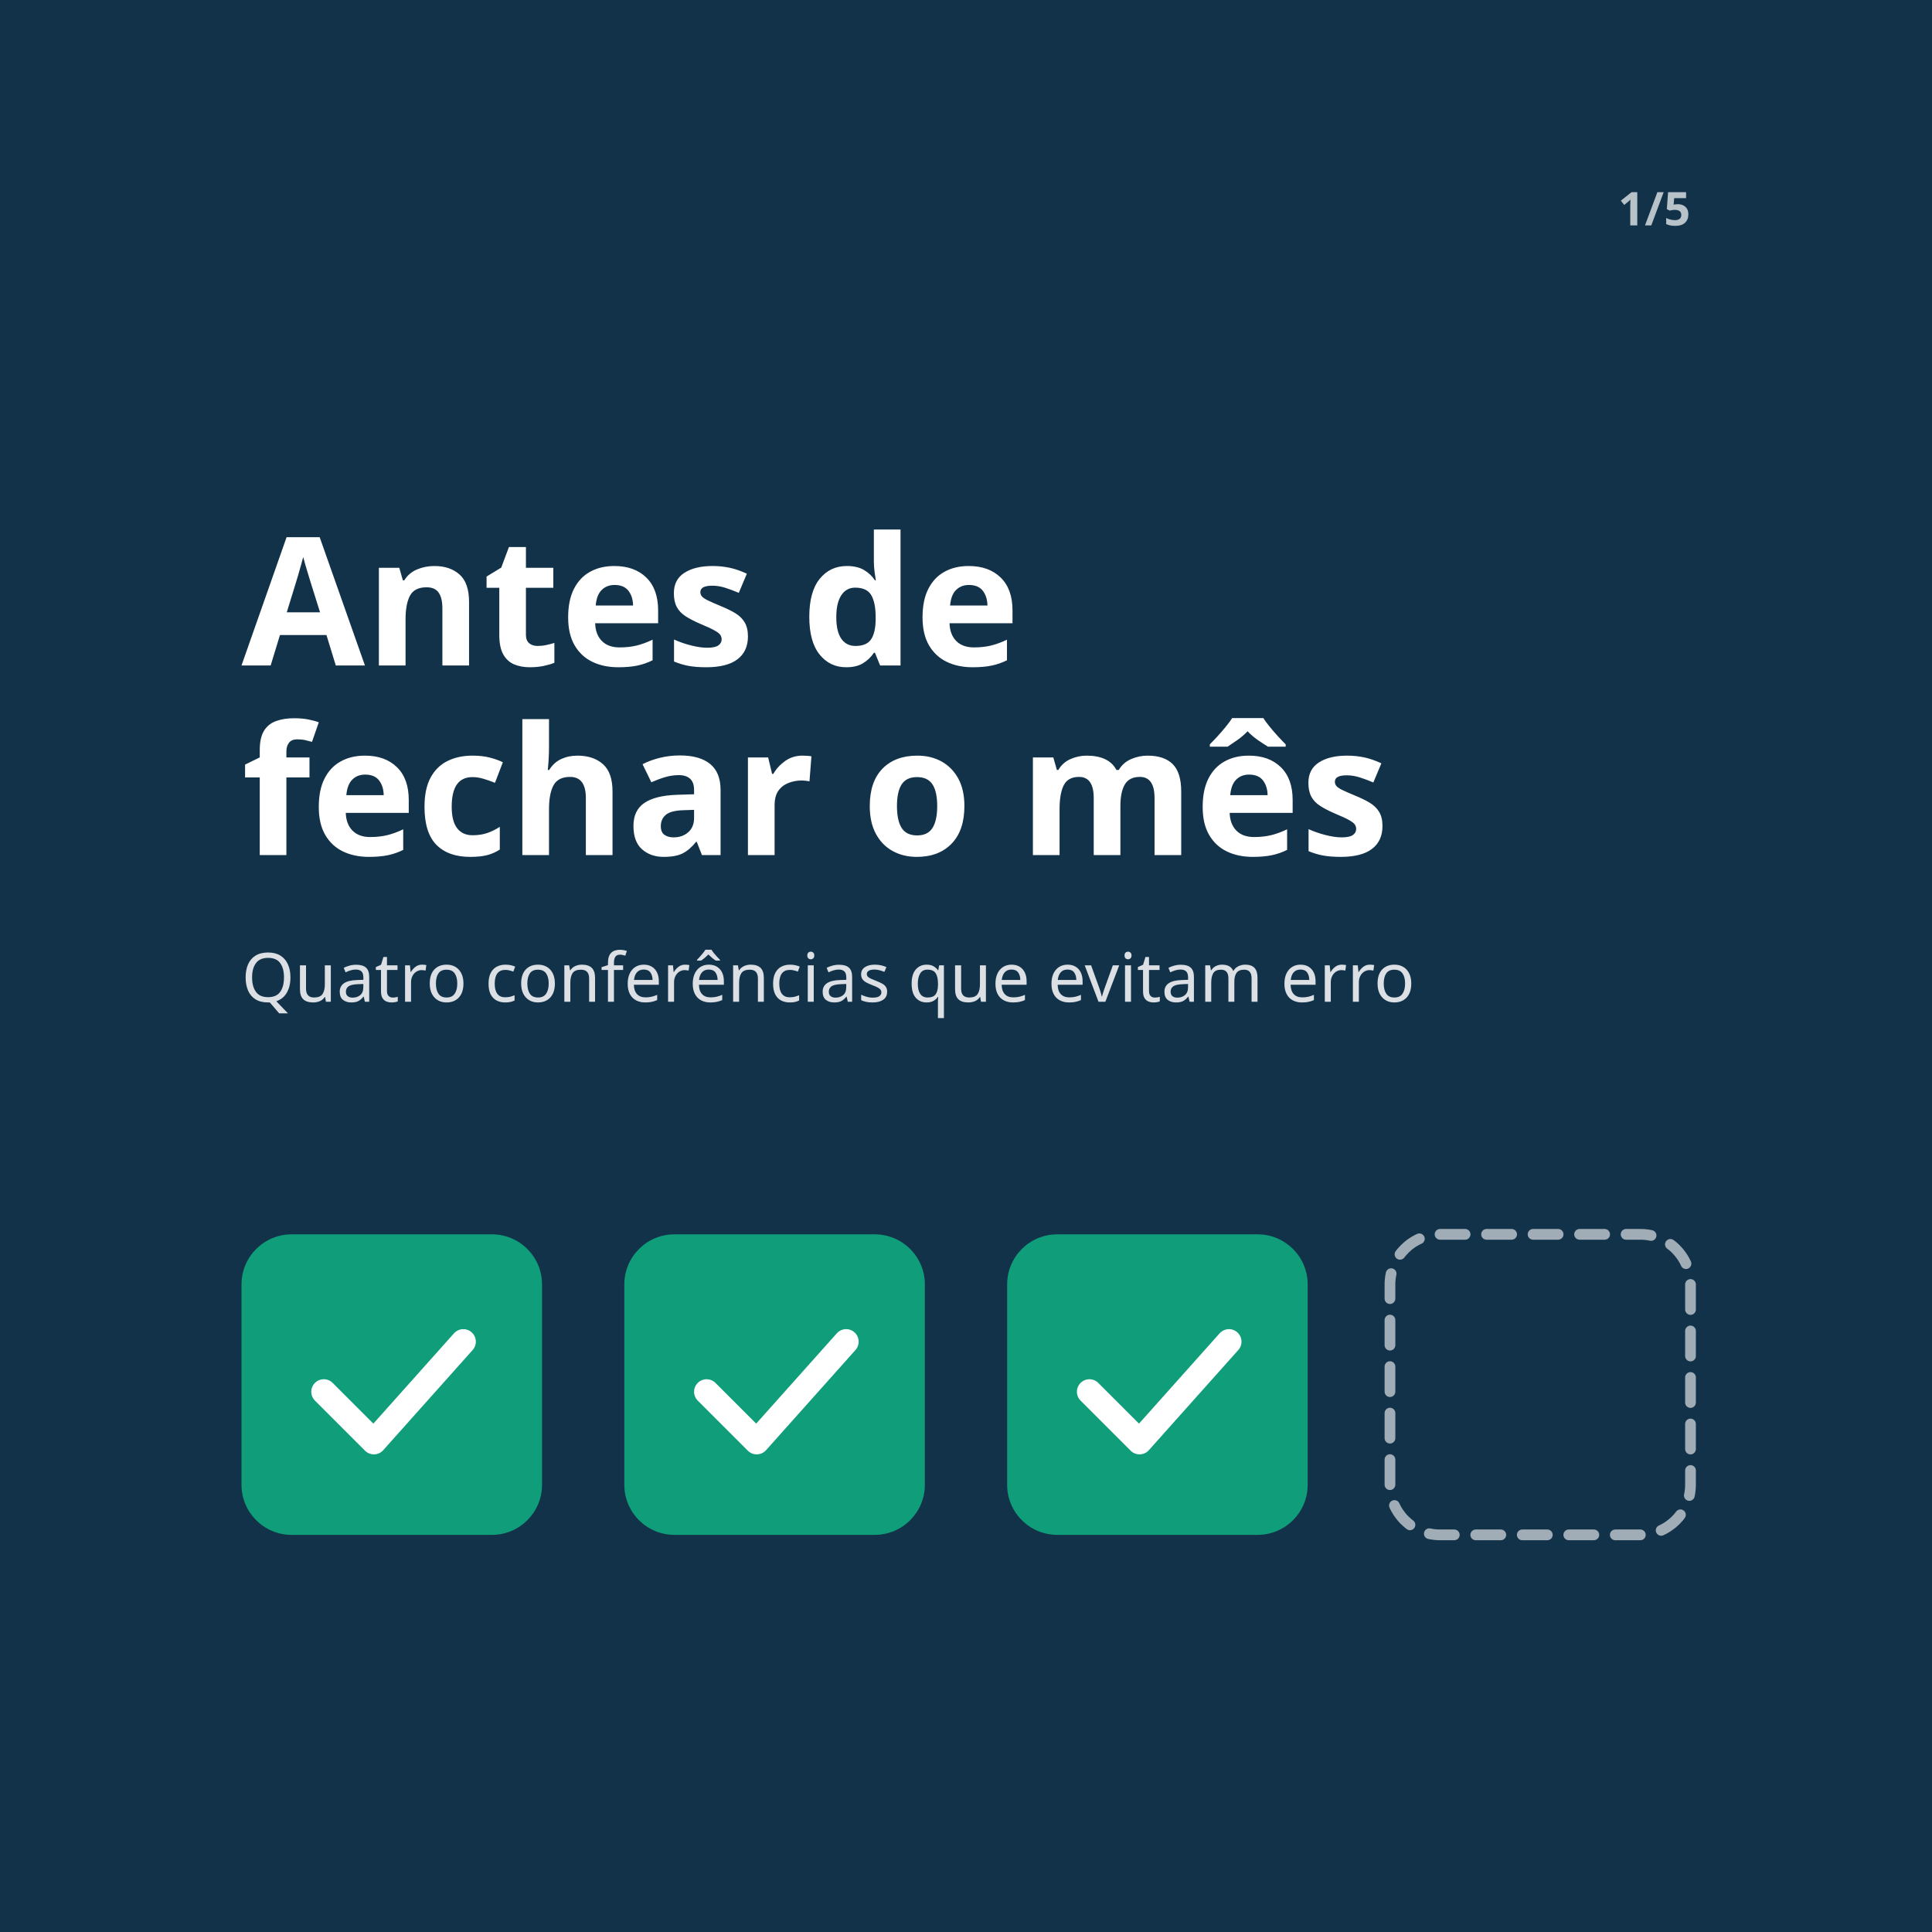
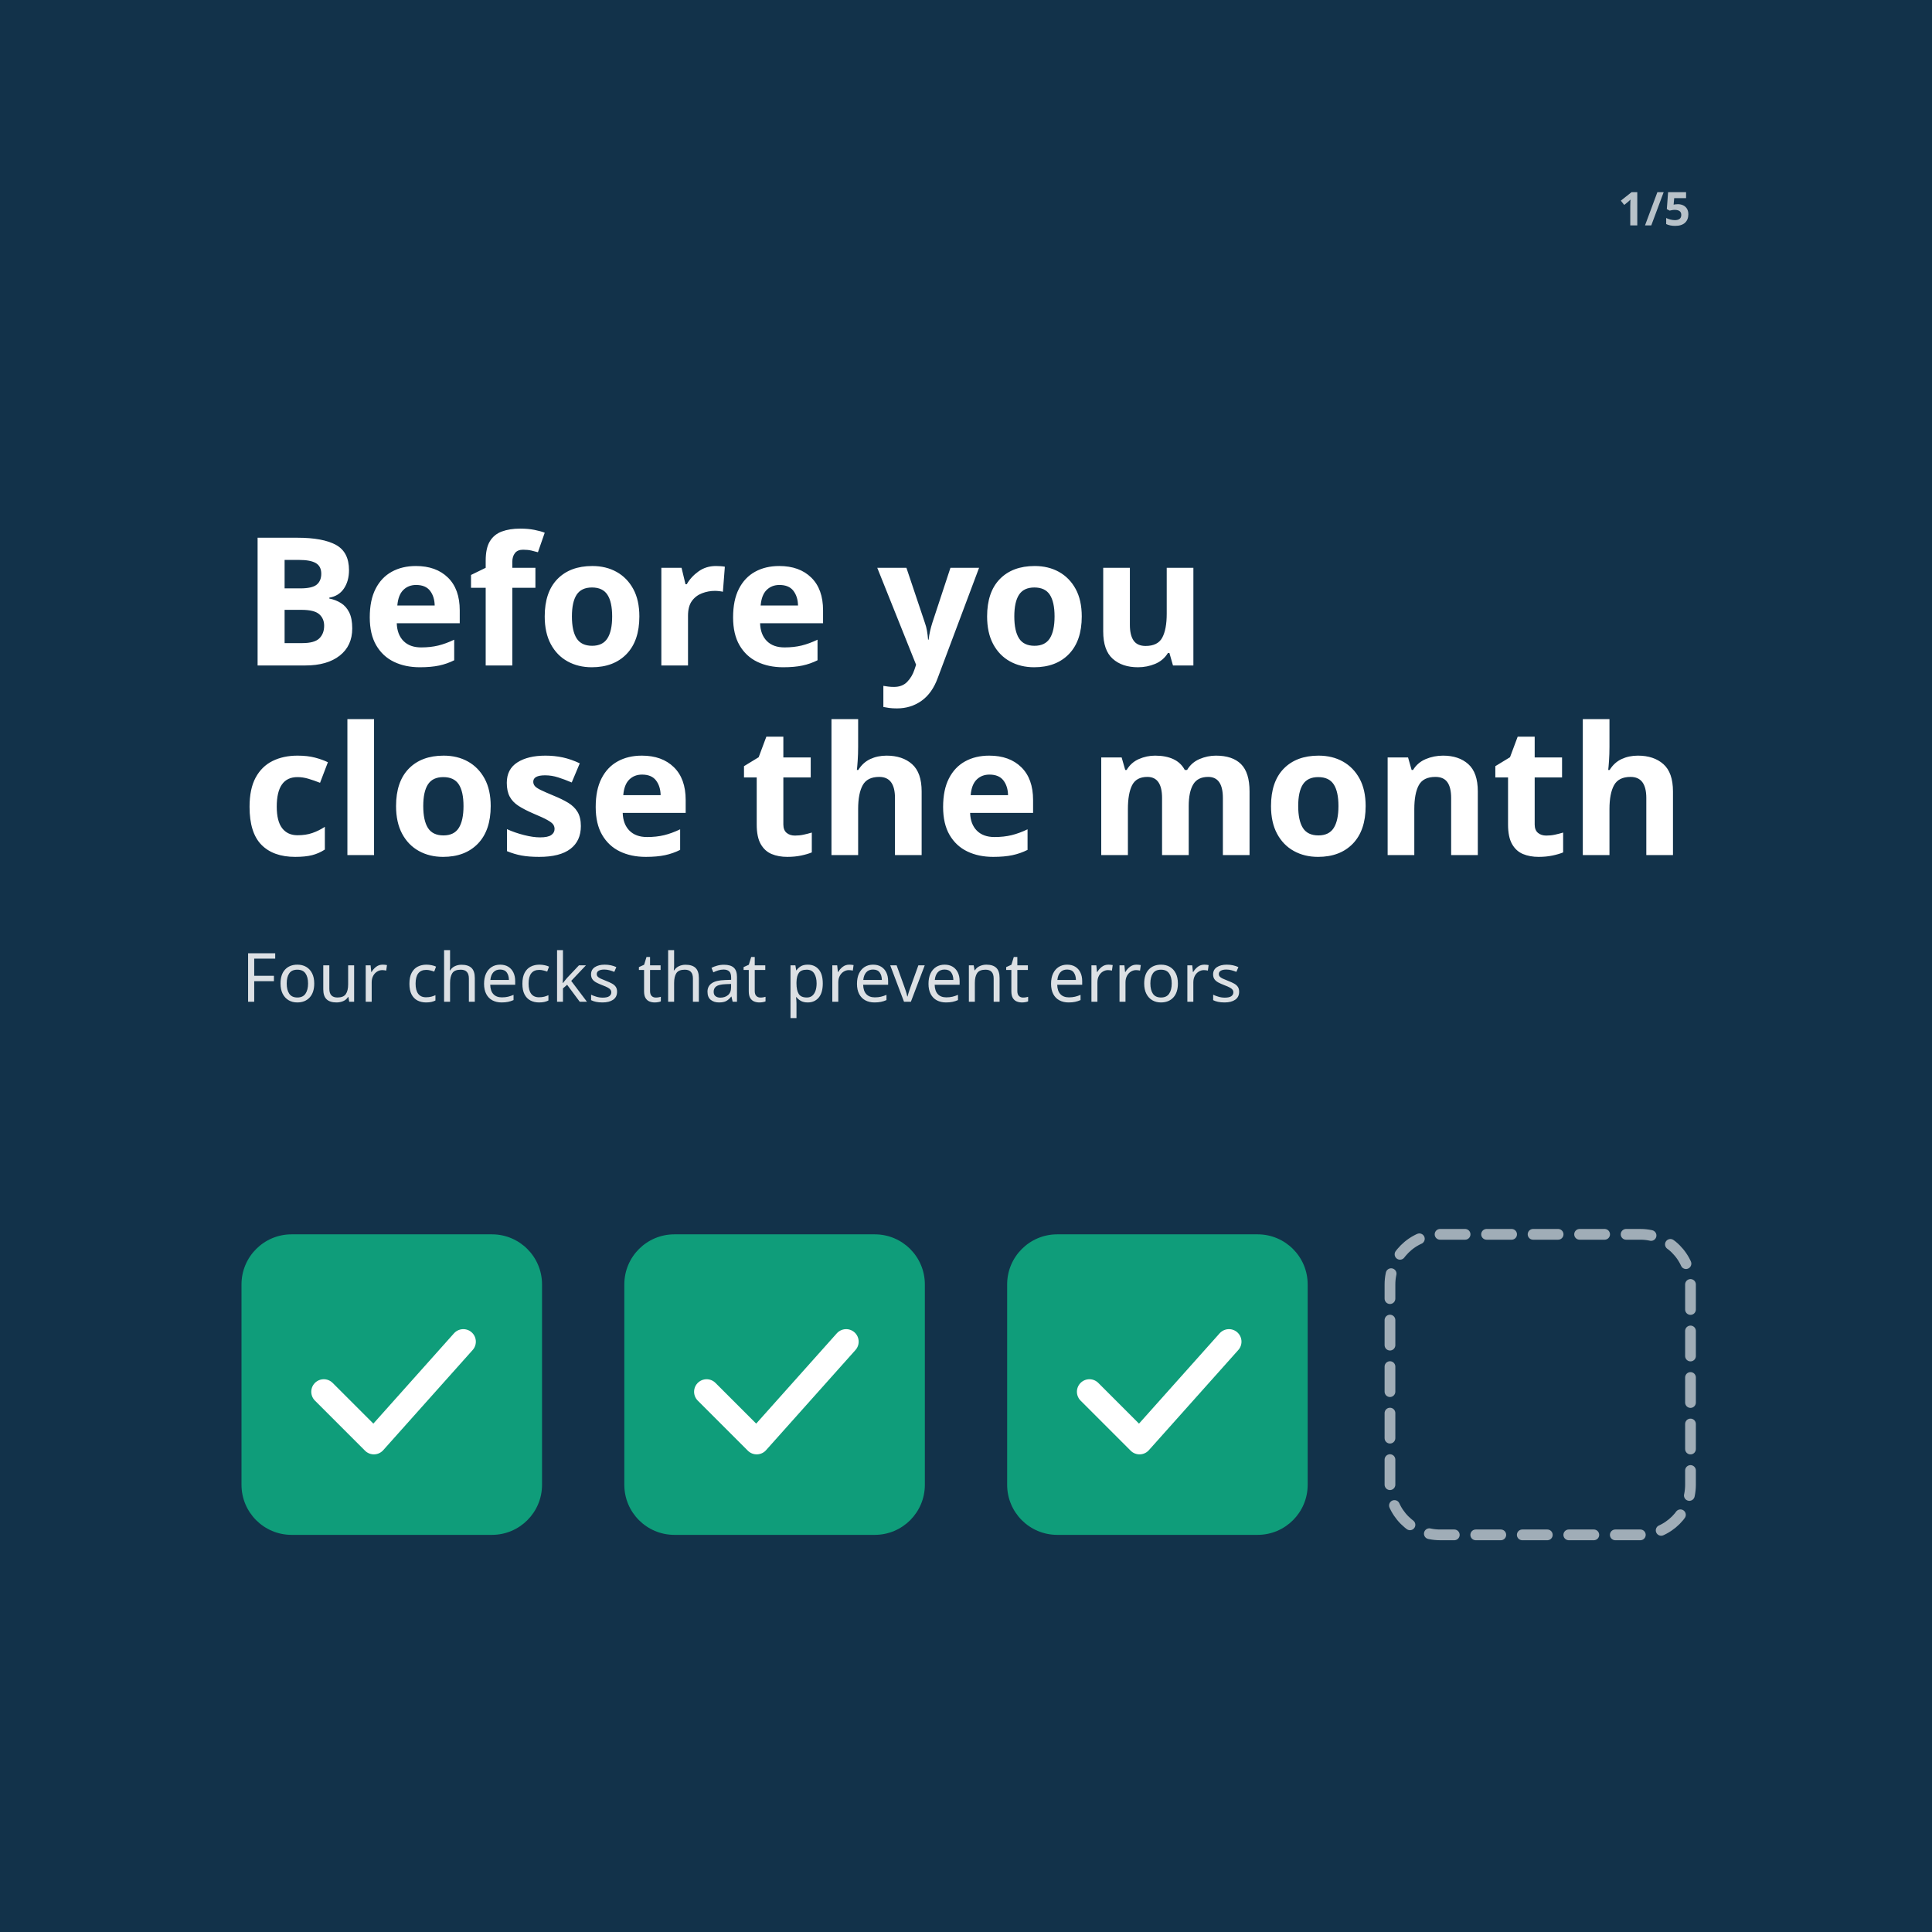
<svg xmlns="http://www.w3.org/2000/svg" viewBox="0 0 1080 1080" width="1080" height="1080">
  <style>
.t-title{font-family:Geist;font-weight:700} .t-semi{font-family:Geist;font-weight:600}
.t-body{font-family:'Inter 18pt';font-weight:400} .t-bodyb{font-family:'Inter 18pt';font-weight:600}
- .f-marfim{fill:#F6F3EC} .f-azul{fill:#12324A} .f-grafite{fill:#1E2732} .f-verde{fill:#0F9D7A} .f-cobre{fill:#B8743C} .f-white{fill:#FFFFFF} .f-none{fill:none}
- .s-azul{stroke:#12324A} .s-grafite{stroke:#1E2732} .s-verde{stroke:#0F9D7A} .s-cobre{stroke:#B8743C} .s-white{stroke:#FFFFFF} .s-marfim{stroke:#F6F3EC}
+ .f-ivory{fill:#F6F3EC} .f-navy{fill:#12324A} .f-graphite{fill:#1E2732} .f-green{fill:#0F9D7A} .f-copper{fill:#B8743C} .f-white{fill:#FFFFFF} .f-none{fill:none}
+ .s-navy{stroke:#12324A} .s-graphite{stroke:#1E2732} .s-green{stroke:#0F9D7A} .s-copper{stroke:#B8743C} .s-white{stroke:#FFFFFF} .s-ivory{stroke:#F6F3EC}
</style>
-   <rect width="1080" height="1080" class="f-azul" />
+   <rect width="1080" height="1080" class="f-navy" />
  <text x="945" y="126" font-size="26" text-anchor="end" class="t-bodyb f-white" opacity=".7">1/5</text>
-   <text x="135" y="372" font-size="100" class="t-title f-white">Antes de</text>
-   <text x="135" y="478" font-size="100" class="t-title f-white">fechar o mês</text>
-   <text x="135" y="560" font-size="38" class="t-body f-white" opacity=".85">Quatro conferências que evitam erro</text>
+   <text x="135" y="372" font-size="100" class="t-title f-white">Before you</text>
+   <text x="135" y="478" font-size="100" class="t-title f-white">close the month</text>
+   <text x="135" y="560" font-size="38" class="t-body f-white" opacity=".85">Four checks that prevent errors</text>
  <g stroke-width="14" stroke-linecap="round" stroke-linejoin="round">
-     <rect x="135" y="690" width="168" height="168" rx="28" class="f-verde" />
+     <rect x="135" y="690" width="168" height="168" rx="28" class="f-green" />
    <polyline points="181,778 209,806 259,750" class="f-none s-white" />
-     <rect x="349" y="690" width="168" height="168" rx="28" class="f-verde" />
+     <rect x="349" y="690" width="168" height="168" rx="28" class="f-green" />
    <polyline points="395,778 423,806 473,750" class="f-none s-white" />
-     <rect x="563" y="690" width="168" height="168" rx="28" class="f-verde" />
+     <rect x="563" y="690" width="168" height="168" rx="28" class="f-green" />
    <polyline points="609,778 637,806 687,750" class="f-none s-white" />
    <rect x="777" y="690" width="168" height="168" rx="28" class="f-none s-white" stroke-width="6" stroke-dasharray="14 12" opacity=".6" />
  </g>
</svg>
